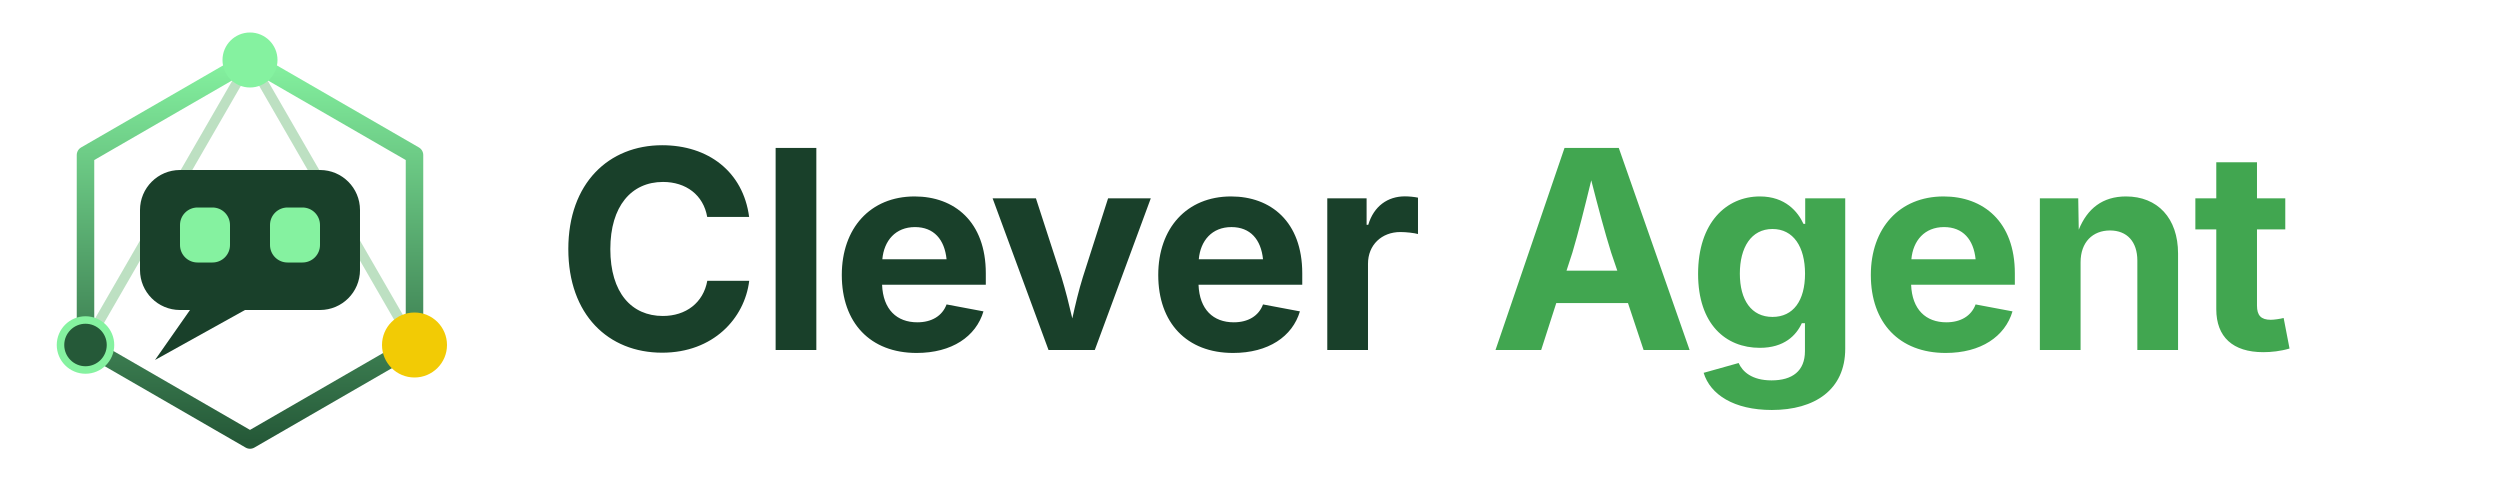
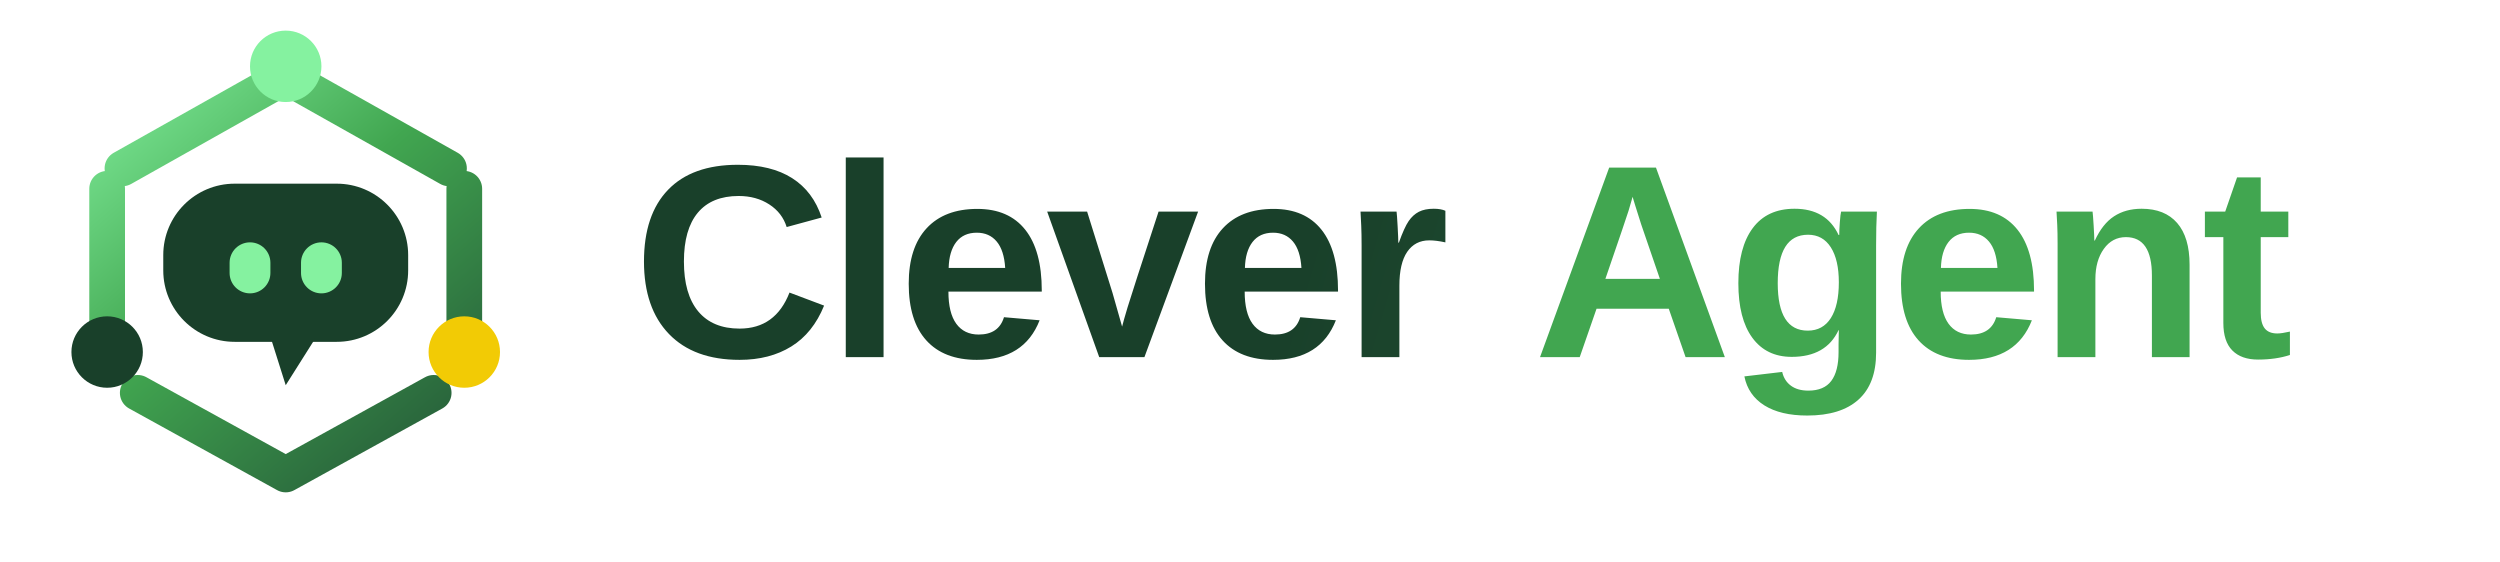
- <svg xmlns="http://www.w3.org/2000/svg" viewBox="0 0 450 90" fill="none" role="img" aria-label="Clever Agent">
+ <svg xmlns="http://www.w3.org/2000/svg" viewBox="0 0 980 220" role="img" aria-label="Clever Agent logo">
  <defs>
-     <linearGradient id="ca-lh-hex" x1="0" y1="0" x2="0" y2="1" gradientUnits="objectBoundingBox">
-       <stop offset="0%" stop-color="#85F2A0" />
-       <stop offset="100%" stop-color="#255938" />
+     <linearGradient id="ca-frame-grad" x1="40" y1="18" x2="180" y2="180" gradientUnits="userSpaceOnUse">
+       <stop offset="0" stop-color="#85F2A0" />
+       <stop offset="0.48" stop-color="#41A650" />
+       <stop offset="1" stop-color="#255938" />
    </linearGradient>
+     <linearGradient id="ca-clever-grad" x1="270" y1="76" x2="520" y2="150" gradientUnits="userSpaceOnUse">
+       <stop offset="0" stop-color="#19402A" />
+       <stop offset="1" stop-color="#255938" />
+     </linearGradient>
+     <linearGradient id="ca-agent-grad" x1="560" y1="76" x2="860" y2="150" gradientUnits="userSpaceOnUse">
+       <stop offset="0" stop-color="#41A650" />
+       <stop offset="1" stop-color="#41A650" />
+     </linearGradient>
+     <style>
+       .wm { font-family: "Poppins", "Montserrat", "Segoe UI", Arial, sans-serif; font-size: 108px; font-weight: 700; letter-spacing: -2px; }
+     </style>
  </defs>
-   <g transform="scale(0.9)">
-     <line x1="50" y1="12" x2="17.1" y2="69" stroke="#41A650" stroke-width="2" stroke-linecap="round" opacity="0.35" />
-     <line x1="50" y1="12" x2="82.9" y2="69" stroke="#41A650" stroke-width="2" stroke-linecap="round" opacity="0.35" />
-     <polygon points="50,12 82.9,31 82.9,69 50,88 17.1,69 17.1,31" stroke="url(#ca-lh-hex)" stroke-width="3.5" stroke-linejoin="round" fill="none" />
-     <rect x="28" y="34" width="44" height="28" rx="8" fill="#19402A" />
-     <path d="M 38,62 L 31,72 L 49,62 Z" fill="#19402A" />
-     <rect x="36" y="41.5" width="10" height="11" rx="3.5" fill="#85F2A0" />
-     <rect x="54" y="41.5" width="10" height="11" rx="3.5" fill="#85F2A0" />
-     <circle cx="50" cy="12" r="5.5" fill="#85F2A0" />
-     <circle cx="17.1" cy="69" r="5" fill="#255938" stroke="#85F2A0" stroke-width="1.5" />
-     <circle cx="82.9" cy="69" r="6.5" fill="#F2CB05" />
+   <g id="icon" transform="translate(0,0)">
+     <g id="frame" fill="none" stroke="url(#ca-frame-grad)" stroke-width="14" stroke-linecap="round" stroke-linejoin="round">
+       <path d="M112 30 L48 66" />
+       <path d="M112 30 L176 66" />
+       <path d="M42 74 L42 130" />
+       <path d="M182 74 L182 130" />
+       <path d="M54 154 L112 186 L170 154" />
+     </g>
+     <g id="nodes">
+       <circle cx="112" cy="26" r="14" fill="#85F2A0" />
+       <circle cx="42" cy="138" r="14" fill="#19402A" />
+       <circle cx="182" cy="138" r="14" fill="#F2CB05" />
+     </g>
+     <g id="bubble">
+       <rect x="64" y="72" width="96" height="62" rx="28" fill="#19402A" />
+       <path d="M106 132 L124 132 L112 151 Z" fill="#19402A" />
+     </g>
+     <g id="eyes">
+       <rect x="90" y="95" width="16" height="20" rx="8" fill="#85F2A0" />
+       <rect x="118" y="95" width="16" height="20" rx="8" fill="#85F2A0" />
+     </g>
  </g>
-   <text font-family="'Inter', 'Helvetica Neue', system-ui, -apple-system, sans-serif" font-size="50" font-weight="700" letter-spacing="-0.5">
-     <tspan x="100" y="63" fill="#19402A">Clever</tspan>
-     <tspan fill="#41A650"> Agent</tspan>
-   </text>
+   <g id="wordmark" transform="translate(248,0)">
+     <text id="text-clever" class="wm" x="0" y="140" fill="url(#ca-clever-grad)">Clever</text>
+     <text id="text-agent" class="wm" x="353" y="140" fill="url(#ca-agent-grad)">Agent</text>
+   </g>
</svg>
